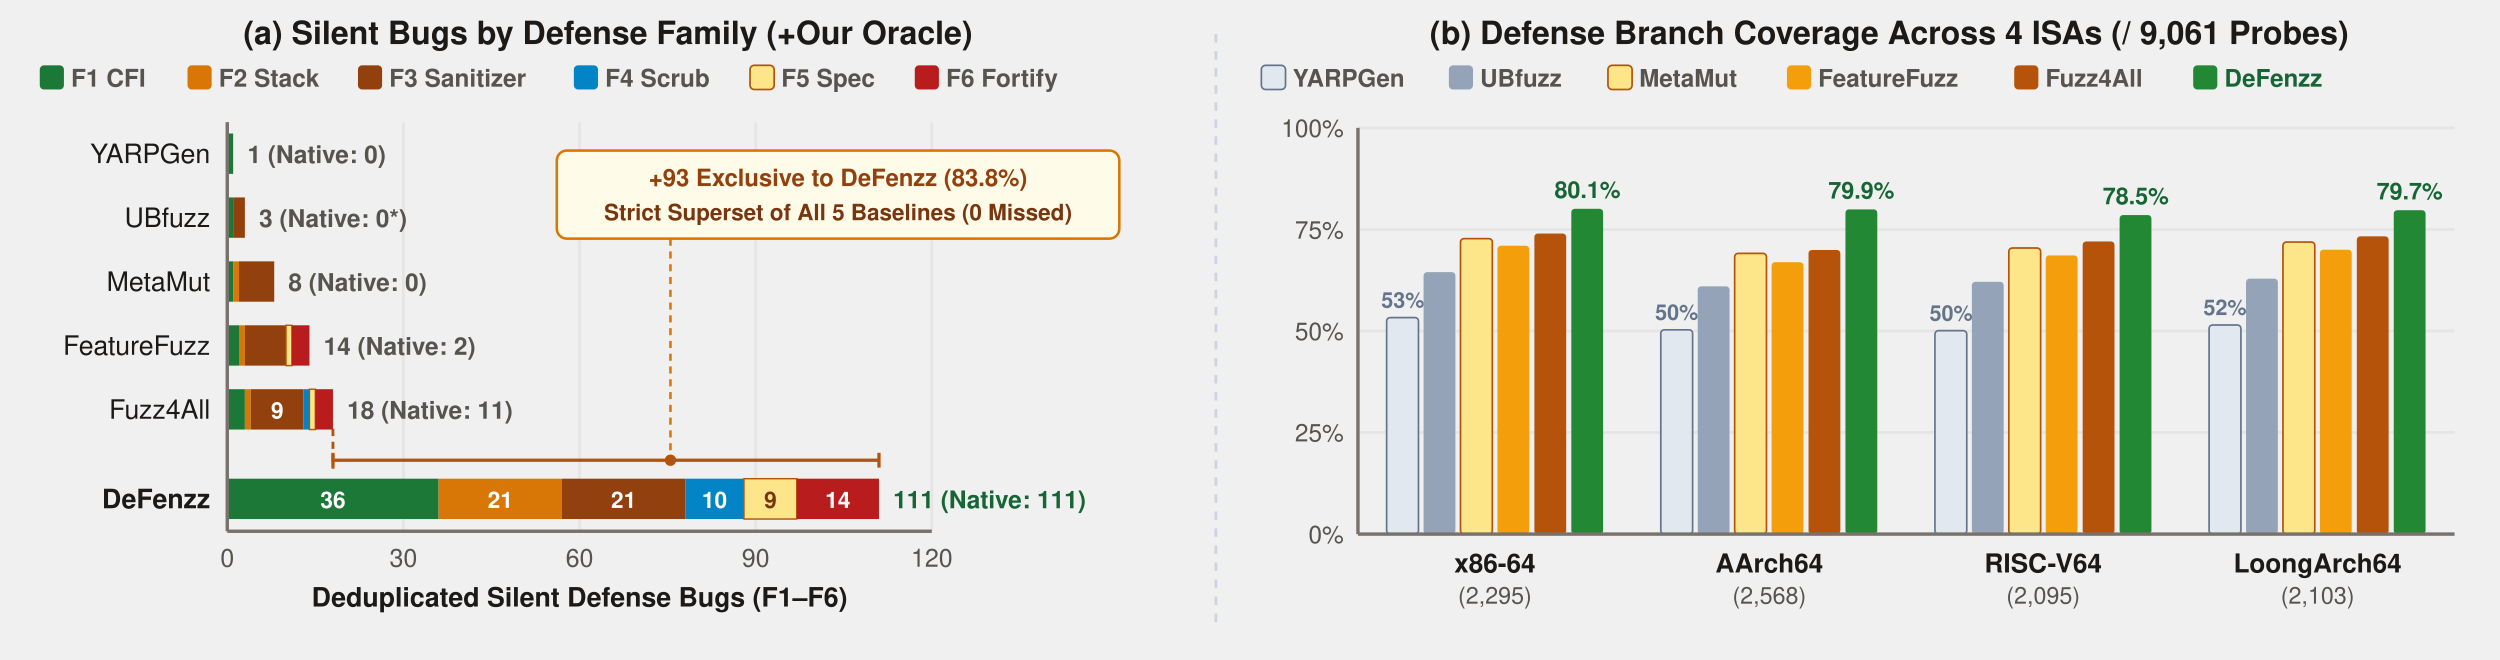
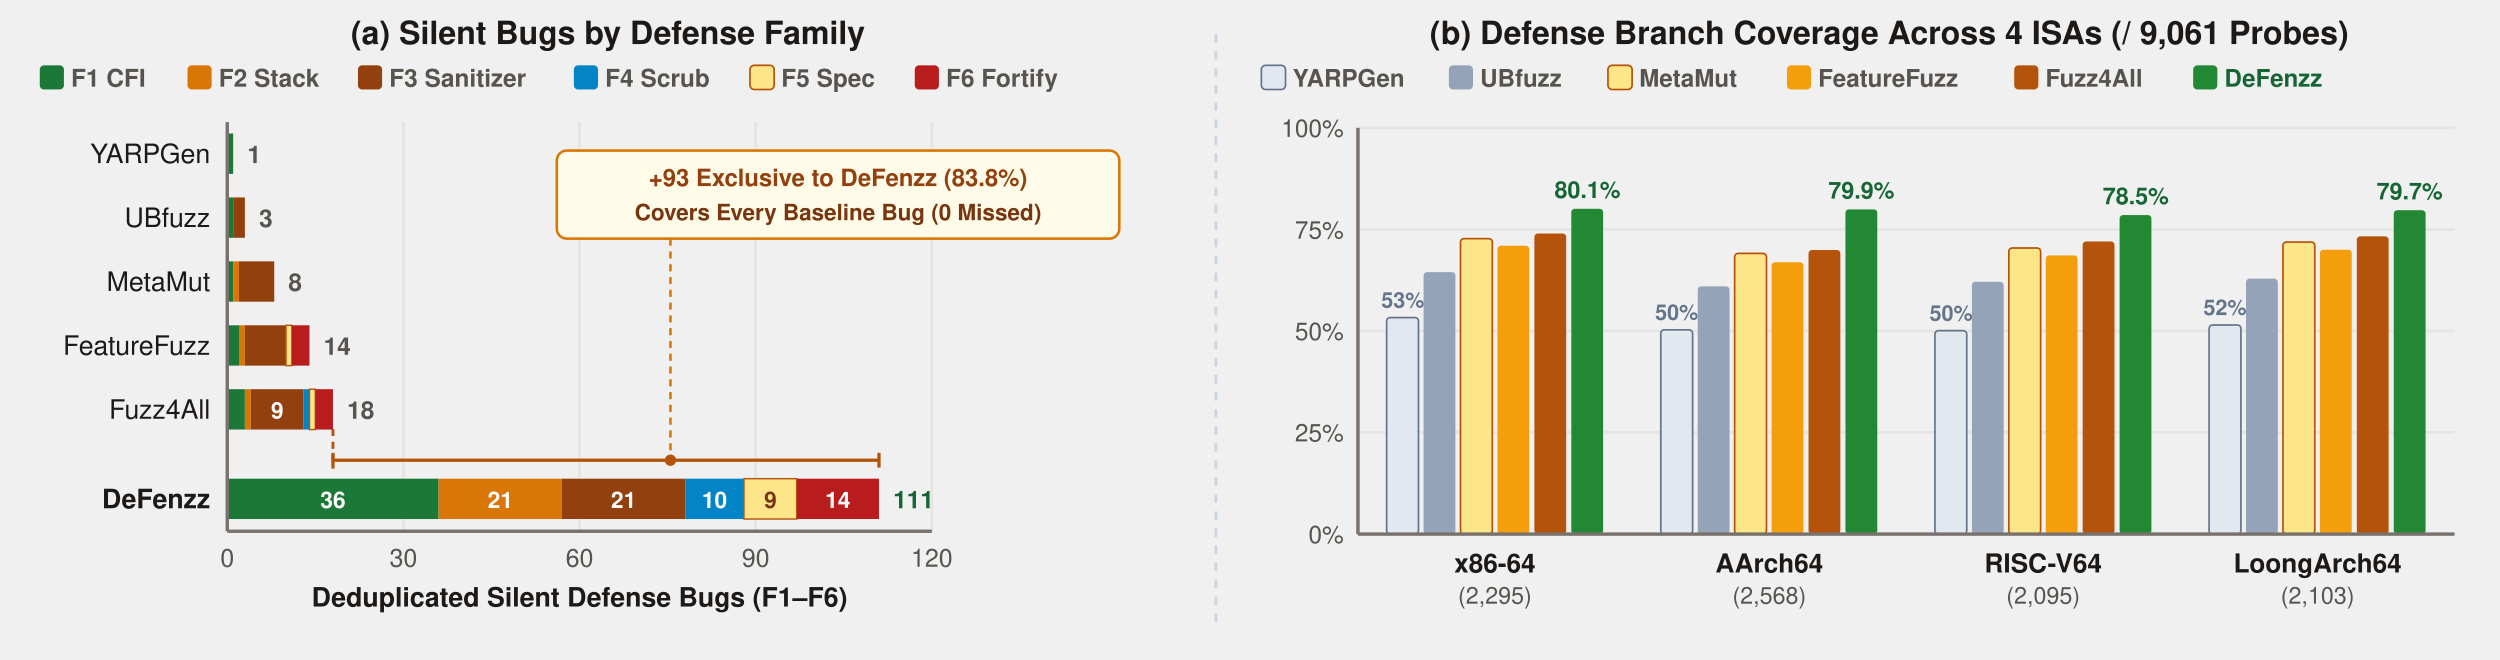
<svg xmlns="http://www.w3.org/2000/svg" viewBox="0 0 880 232" width="880" height="232" style="background-color: #FFFFFF; font-family: 'Helvetica Neue', Helvetica, Arial, sans-serif;">
-   <text x="214" y="15.5" fill="#1C1917" font-size="11.3" font-weight="700" text-anchor="middle">(a) Silent Bugs by Defense Family (+Our Oracle)</text>
+   <text x="214" y="15.5" fill="#1C1917" font-size="11.3" font-weight="700" text-anchor="middle">(a) Silent Bugs by Defense Family</text>
  <rect x="14" y="23" width="8.5" height="8.5" rx="1.5" fill="#1B7837" />
  <text x="25" y="30.5" fill="#57534E" font-size="8.6" font-weight="600">F1 CFI</text>
  <rect x="66" y="23" width="8.5" height="8.5" rx="1.5" fill="#D97706" />
  <text x="77" y="30.5" fill="#57534E" font-size="8.6" font-weight="600">F2 Stack</text>
  <rect x="126" y="23" width="8.5" height="8.5" rx="1.5" fill="#92400E" />
  <text x="137" y="30.5" fill="#57534E" font-size="8.6" font-weight="600">F3 Sanitizer</text>
  <rect x="202" y="23" width="8.5" height="8.5" rx="1.5" fill="#0284C7" />
  <text x="213" y="30.5" fill="#57534E" font-size="8.6" font-weight="600">F4 Scrub</text>
  <rect x="264" y="23" width="8.5" height="8.5" rx="1.5" fill="#FDE68A" stroke="#B45309" stroke-width="0.6" />
  <text x="275" y="30.5" fill="#57534E" font-size="8.6" font-weight="600">F5 Spec</text>
  <rect x="322" y="23" width="8.5" height="8.5" rx="1.5" fill="#B91C1C" />
  <text x="333" y="30.5" fill="#57534E" font-size="8.6" font-weight="600">F6 Fortify</text>
  <line x1="80.0" y1="43" x2="80.0" y2="187.0" stroke="#E7E5E4" stroke-width="1" />
  <text x="80.0" y="199.5" fill="#57534E" font-size="8.8" text-anchor="middle">0</text>
  <line x1="142.0" y1="43" x2="142.0" y2="187.0" stroke="#E7E5E4" stroke-width="1" />
  <text x="142.0" y="199.5" fill="#57534E" font-size="8.8" text-anchor="middle">30</text>
  <line x1="204.0" y1="43" x2="204.0" y2="187.0" stroke="#E7E5E4" stroke-width="1" />
  <text x="204.0" y="199.5" fill="#57534E" font-size="8.8" text-anchor="middle">60</text>
  <line x1="266.0" y1="43" x2="266.0" y2="187.0" stroke="#E7E5E4" stroke-width="1" />
  <text x="266.0" y="199.5" fill="#57534E" font-size="8.8" text-anchor="middle">90</text>
  <line x1="328.0" y1="43" x2="328.0" y2="187.0" stroke="#E7E5E4" stroke-width="1" />
  <text x="328.0" y="199.5" fill="#57534E" font-size="8.8" text-anchor="middle">120</text>
  <text x="204.0" y="213.5" fill="#1C1917" font-size="9.4" font-weight="600" text-anchor="middle">Deduplicated Silent Defense Bugs (F1–F6)</text>
  <line x1="117.2" y1="151.0" x2="117.2" y2="165.0" stroke="#B45309" stroke-width="1" stroke-dasharray="2.5,2" />
  <line x1="117.2" y1="162.0" x2="309.4" y2="162.0" stroke="#B45309" stroke-width="1.15" />
  <line x1="117.2" y1="159.4" x2="117.2" y2="164.6" stroke="#B45309" stroke-width="1.15" />
  <line x1="309.4" y1="159.4" x2="309.4" y2="164.6" stroke="#B45309" stroke-width="1.15" />
  <line x1="236.0" y1="84.0" x2="236.0" y2="162.0" stroke="#D97706" stroke-width="0.9" stroke-dasharray="2.5,2" />
  <circle cx="236.0" cy="162.0" r="2.0" fill="#B45309" />
  <rect x="196.0" y="53.0" width="198.0" height="31.0" rx="3.5" fill="#FEFCE8" stroke="#D97706" stroke-width="0.9" />
  <text x="295.0" y="65.5" fill="#92400E" font-size="8.4" font-weight="700" text-anchor="middle">+93 Exclusive to DeFenzz (83.8%)</text>
-   <text x="295.0" y="77.5" fill="#78350F" font-size="7.9" font-weight="600" text-anchor="middle">Strict Superset of All 5 Baselines (0 Missed)</text>
+   <text x="295.0" y="77.5" fill="#78350F" font-size="7.9" font-weight="600" text-anchor="middle">Covers Every Baseline Bug (0 Missed)</text>
  <text x="74" y="57.4" fill="#1C1917" font-size="9.4" font-weight="500" text-anchor="end">YARPGen</text>
  <rect x="80.00" y="47.0" width="2.07" height="14.2" fill="#1B7837" />
-   <text x="87.1" y="57.4" fill="#57534E" font-size="8.6" font-weight="600">1 (Native: 0)</text>
+   <text x="87.1" y="57.4" fill="#57534E" font-size="8.6" font-weight="600">1</text>
  <text x="74" y="79.9" fill="#1C1917" font-size="9.4" font-weight="500" text-anchor="end">UBfuzz</text>
  <rect x="80.00" y="69.5" width="2.07" height="14.2" fill="#1B7837" />
  <rect x="82.07" y="69.5" width="4.13" height="14.2" fill="#92400E" />
-   <text x="91.2" y="79.9" fill="#57534E" font-size="8.6" font-weight="600">3 (Native: 0*)</text>
+   <text x="91.2" y="79.9" fill="#57534E" font-size="8.6" font-weight="600">3</text>
  <text x="74" y="102.4" fill="#1C1917" font-size="9.4" font-weight="500" text-anchor="end">MetaMut</text>
  <rect x="80.00" y="92.0" width="2.07" height="14.2" fill="#1B7837" />
  <rect x="82.07" y="92.0" width="2.07" height="14.2" fill="#D97706" />
  <rect x="84.13" y="92.0" width="12.40" height="14.2" fill="#92400E" />
-   <text x="101.5" y="102.4" fill="#57534E" font-size="8.6" font-weight="600">8 (Native: 0)</text>
+   <text x="101.5" y="102.4" fill="#57534E" font-size="8.6" font-weight="600">8</text>
  <text x="74" y="124.9" fill="#1C1917" font-size="9.4" font-weight="500" text-anchor="end">FeatureFuzz</text>
  <rect x="80.00" y="114.5" width="4.13" height="14.2" fill="#1B7837" />
  <rect x="84.13" y="114.5" width="2.07" height="14.2" fill="#D97706" />
  <rect x="86.20" y="114.5" width="14.47" height="14.2" fill="#92400E" />
  <rect x="100.67" y="114.5" width="2.07" height="14.2" fill="#FDE68A" stroke="#B45309" stroke-width="0.5" />
  <rect x="102.73" y="114.5" width="6.20" height="14.2" fill="#B91C1C" />
-   <text x="113.9" y="124.9" fill="#57534E" font-size="8.6" font-weight="600">14 (Native: 2)</text>
+   <text x="113.9" y="124.9" fill="#57534E" font-size="8.6" font-weight="600">14</text>
  <text x="74" y="147.4" fill="#1C1917" font-size="9.4" font-weight="500" text-anchor="end">Fuzz4All</text>
  <rect x="80.00" y="137.0" width="6.20" height="14.2" fill="#1B7837" />
  <rect x="86.20" y="137.0" width="2.07" height="14.2" fill="#D97706" />
  <rect x="88.27" y="137.0" width="18.60" height="14.2" fill="#92400E" />
  <text x="97.6" y="147.3" fill="#FFFFFF" font-size="8.0" font-weight="700" text-anchor="middle">9</text>
  <rect x="106.87" y="137.0" width="2.07" height="14.2" fill="#0284C7" />
  <rect x="108.93" y="137.0" width="2.07" height="14.2" fill="#FDE68A" stroke="#B45309" stroke-width="0.5" />
  <rect x="111.00" y="137.0" width="6.20" height="14.2" fill="#B91C1C" />
-   <text x="122.2" y="147.4" fill="#57534E" font-size="8.6" font-weight="600">18 (Native: 11)</text>
+   <text x="122.2" y="147.4" fill="#57534E" font-size="8.6" font-weight="600">18</text>
  <text x="74" y="178.9" fill="#1C1917" font-size="9.4" font-weight="700" text-anchor="end">DeFenzz</text>
  <rect x="80.00" y="168.5" width="74.40" height="14.2" fill="#1B7837" />
  <text x="117.2" y="178.8" fill="#FFFFFF" font-size="8.0" font-weight="700" text-anchor="middle">36</text>
  <rect x="154.40" y="168.5" width="43.40" height="14.2" fill="#D97706" />
  <text x="176.1" y="178.8" fill="#FFFFFF" font-size="8.0" font-weight="700" text-anchor="middle">21</text>
  <rect x="197.80" y="168.5" width="43.40" height="14.2" fill="#92400E" />
  <text x="219.5" y="178.8" fill="#FFFFFF" font-size="8.0" font-weight="700" text-anchor="middle">21</text>
  <rect x="241.20" y="168.5" width="20.67" height="14.2" fill="#0284C7" />
  <text x="251.5" y="178.8" fill="#FFFFFF" font-size="8.0" font-weight="700" text-anchor="middle">10</text>
  <rect x="261.87" y="168.5" width="18.60" height="14.2" fill="#FDE68A" stroke="#B45309" stroke-width="0.5" />
  <text x="271.2" y="178.8" fill="#78350F" font-size="8.0" font-weight="700" text-anchor="middle">9</text>
  <rect x="280.47" y="168.5" width="28.93" height="14.2" fill="#B91C1C" />
  <text x="294.9" y="178.8" fill="#FFFFFF" font-size="8.0" font-weight="700" text-anchor="middle">14</text>
-   <text x="314.4" y="178.9" fill="#166534" font-size="8.6" font-weight="700">111 (Native: 111)</text>
+   <text x="314.4" y="178.9" fill="#166534" font-size="8.6" font-weight="700">111</text>
  <line x1="80" y1="43" x2="80" y2="187.0" stroke="#78716C" stroke-width="1.2" />
  <line x1="80" y1="187.0" x2="328" y2="187.0" stroke="#78716C" stroke-width="1.2" />
  <line x1="428" y1="12" x2="428" y2="220" stroke="#CBD5E1" stroke-width="1" stroke-dasharray="3,3" />
  <text x="665.0" y="15.5" fill="#1C1917" font-size="11.3" font-weight="700" text-anchor="middle">(b) Defense Branch Coverage Across 4 ISAs (/ 9,061 Probes)</text>
  <rect x="444" y="23" width="8.5" height="8.5" rx="1.5" fill="#E2E8F0" stroke="#64748B" stroke-width="0.6" />
  <text x="455" y="30.5" fill="#57534E" font-size="8.5" font-weight="600">YARPGen</text>
  <rect x="510" y="23" width="8.5" height="8.5" rx="1.5" fill="#94A3B8" />
  <text x="521" y="30.5" fill="#57534E" font-size="8.5" font-weight="600">UBfuzz</text>
  <rect x="566" y="23" width="8.5" height="8.5" rx="1.5" fill="#FDE68A" stroke="#B45309" stroke-width="0.6" />
  <text x="577" y="30.5" fill="#57534E" font-size="8.5" font-weight="600">MetaMut</text>
  <rect x="629" y="23" width="8.5" height="8.5" rx="1.5" fill="#F59E0B" />
  <text x="640" y="30.5" fill="#57534E" font-size="8.5" font-weight="600">FeatureFuzz</text>
  <rect x="709" y="23" width="8.5" height="8.5" rx="1.5" fill="#B45309" />
  <text x="720" y="30.5" fill="#57534E" font-size="8.5" font-weight="600">Fuzz4All</text>
  <rect x="772" y="23" width="8.5" height="8.5" rx="1.5" fill="#228833" />
  <text x="783" y="30.5" fill="#166534" font-size="8.5" font-weight="700">DeFenzz</text>
  <line x1="478" y1="188.0" x2="864" y2="188.0" stroke="#E7E5E4" stroke-width="1" />
  <text x="473" y="191.2" fill="#57534E" font-size="8.6" text-anchor="end">0%</text>
  <line x1="478" y1="152.2" x2="864" y2="152.2" stroke="#E7E5E4" stroke-width="1" />
  <text x="473" y="155.4" fill="#57534E" font-size="8.6" text-anchor="end">25%</text>
  <line x1="478" y1="116.5" x2="864" y2="116.5" stroke="#E7E5E4" stroke-width="1" />
  <text x="473" y="119.7" fill="#57534E" font-size="8.6" text-anchor="end">50%</text>
  <line x1="478" y1="80.8" x2="864" y2="80.8" stroke="#E7E5E4" stroke-width="1" />
  <text x="473" y="84.0" fill="#57534E" font-size="8.6" text-anchor="end">75%</text>
  <line x1="478" y1="45.0" x2="864" y2="45.0" stroke="#E7E5E4" stroke-width="1" />
  <text x="473" y="48.2" fill="#57534E" font-size="8.6" text-anchor="end">100%</text>
  <text x="526.2" y="201.5" fill="#1C1917" font-size="9.2" font-weight="600" text-anchor="middle">x86-64</text>
  <text x="526.2" y="212.5" fill="#57534E" font-size="8.2" font-weight="500" text-anchor="middle">(2,295)</text>
  <rect x="488.1" y="111.8" width="11.2" height="76.2" rx="1.2" fill="#E2E8F0" stroke="#64748B" stroke-width="0.6" />
  <text x="493.8" y="108.3" fill="#64748B" font-size="7.6" font-weight="600" text-anchor="middle">53%</text>
  <rect x="501.1" y="95.8" width="11.2" height="92.2" rx="1.2" fill="#94A3B8" />
  <rect x="514.1" y="84.0" width="11.2" height="104.0" rx="1.2" fill="#FDE68A" stroke="#B45309" stroke-width="0.6" />
  <rect x="527.1" y="86.5" width="11.2" height="101.5" rx="1.2" fill="#F59E0B" />
  <rect x="540.1" y="82.2" width="11.2" height="105.8" rx="1.2" fill="#B45309" />
  <rect x="553.1" y="73.5" width="11.2" height="114.5" rx="1.2" fill="#228833" />
  <text x="558.8" y="69.7" fill="#166534" font-size="8.2" font-weight="700" text-anchor="middle">80.1%</text>
  <text x="622.8" y="201.5" fill="#1C1917" font-size="9.2" font-weight="600" text-anchor="middle">AArch64</text>
  <text x="622.8" y="212.5" fill="#57534E" font-size="8.2" font-weight="500" text-anchor="middle">(2,568)</text>
  <rect x="584.6" y="116.1" width="11.2" height="71.9" rx="1.2" fill="#E2E8F0" stroke="#64748B" stroke-width="0.6" />
  <text x="590.2" y="112.6" fill="#64748B" font-size="7.6" font-weight="600" text-anchor="middle">50%</text>
  <rect x="597.6" y="100.8" width="11.2" height="87.2" rx="1.2" fill="#94A3B8" />
  <rect x="610.6" y="89.2" width="11.2" height="98.8" rx="1.2" fill="#FDE68A" stroke="#B45309" stroke-width="0.6" />
  <rect x="623.6" y="92.3" width="11.2" height="95.7" rx="1.2" fill="#F59E0B" />
  <rect x="636.6" y="88.0" width="11.2" height="100.0" rx="1.2" fill="#B45309" />
  <rect x="649.6" y="73.7" width="11.2" height="114.3" rx="1.2" fill="#228833" />
  <text x="655.2" y="69.9" fill="#166534" font-size="8.2" font-weight="700" text-anchor="middle">79.9%</text>
  <text x="719.2" y="201.5" fill="#1C1917" font-size="9.2" font-weight="600" text-anchor="middle">RISC-V64</text>
  <text x="719.2" y="212.5" fill="#57534E" font-size="8.2" font-weight="500" text-anchor="middle">(2,095)</text>
  <rect x="681.1" y="116.4" width="11.2" height="71.6" rx="1.2" fill="#E2E8F0" stroke="#64748B" stroke-width="0.6" />
  <text x="686.8" y="112.9" fill="#64748B" font-size="7.6" font-weight="600" text-anchor="middle">50%</text>
  <rect x="694.1" y="99.2" width="11.2" height="88.8" rx="1.2" fill="#94A3B8" />
  <rect x="707.1" y="87.3" width="11.2" height="100.7" rx="1.2" fill="#FDE68A" stroke="#B45309" stroke-width="0.6" />
  <rect x="720.1" y="89.9" width="11.2" height="98.1" rx="1.2" fill="#F59E0B" />
  <rect x="733.1" y="85.0" width="11.2" height="103.0" rx="1.2" fill="#B45309" />
  <rect x="746.1" y="75.7" width="11.2" height="112.3" rx="1.2" fill="#228833" />
  <text x="751.8" y="71.9" fill="#166534" font-size="8.2" font-weight="700" text-anchor="middle">78.5%</text>
  <text x="815.8" y="201.5" fill="#1C1917" font-size="9.2" font-weight="600" text-anchor="middle">LoongArch64</text>
  <text x="815.8" y="212.5" fill="#57534E" font-size="8.2" font-weight="500" text-anchor="middle">(2,103)</text>
  <rect x="777.6" y="114.4" width="11.2" height="73.6" rx="1.2" fill="#E2E8F0" stroke="#64748B" stroke-width="0.6" />
  <text x="783.2" y="110.9" fill="#64748B" font-size="7.6" font-weight="600" text-anchor="middle">52%</text>
  <rect x="790.6" y="98.1" width="11.2" height="89.9" rx="1.2" fill="#94A3B8" />
  <rect x="803.6" y="85.2" width="11.2" height="102.8" rx="1.2" fill="#FDE68A" stroke="#B45309" stroke-width="0.6" />
  <rect x="816.6" y="87.9" width="11.2" height="100.1" rx="1.2" fill="#F59E0B" />
  <rect x="829.6" y="83.2" width="11.2" height="104.8" rx="1.2" fill="#B45309" />
  <rect x="842.6" y="74.0" width="11.2" height="114.0" rx="1.2" fill="#228833" />
  <text x="848.2" y="70.2" fill="#166534" font-size="8.2" font-weight="700" text-anchor="middle">79.7%</text>
  <line x1="478" y1="45" x2="478" y2="188" stroke="#78716C" stroke-width="1.2" />
  <line x1="478" y1="188" x2="864" y2="188" stroke="#78716C" stroke-width="1.2" />
</svg>
